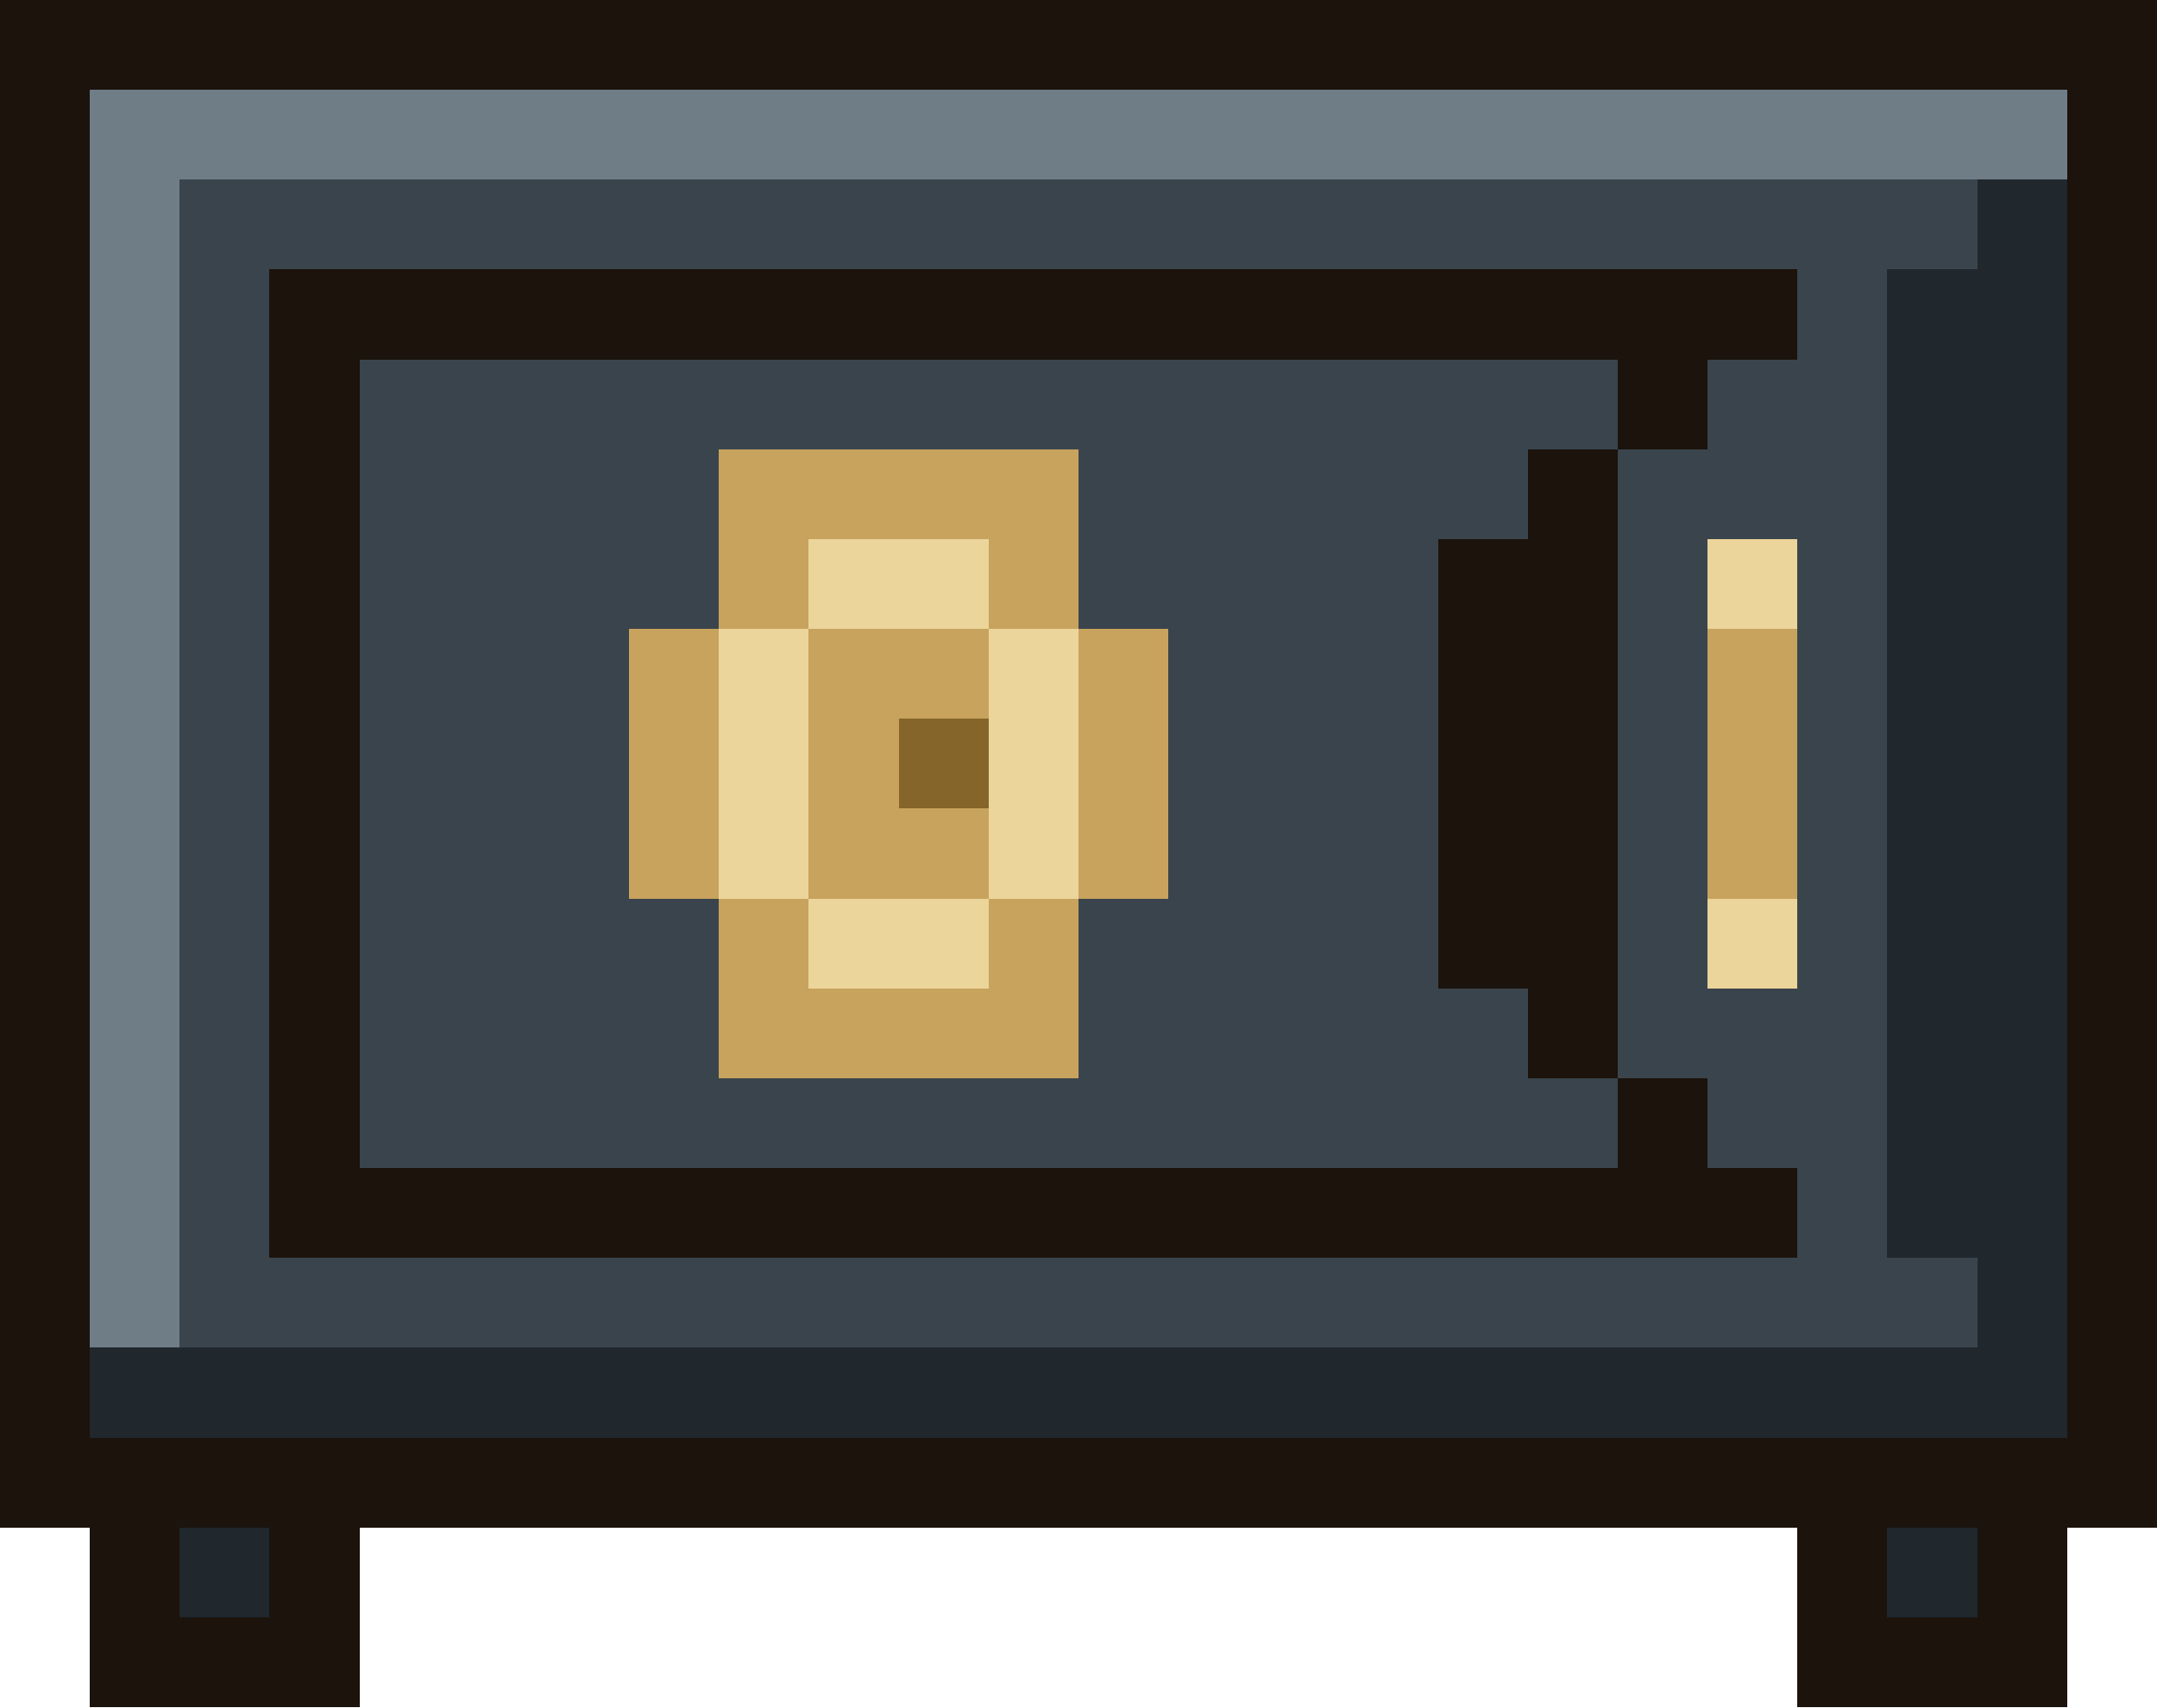
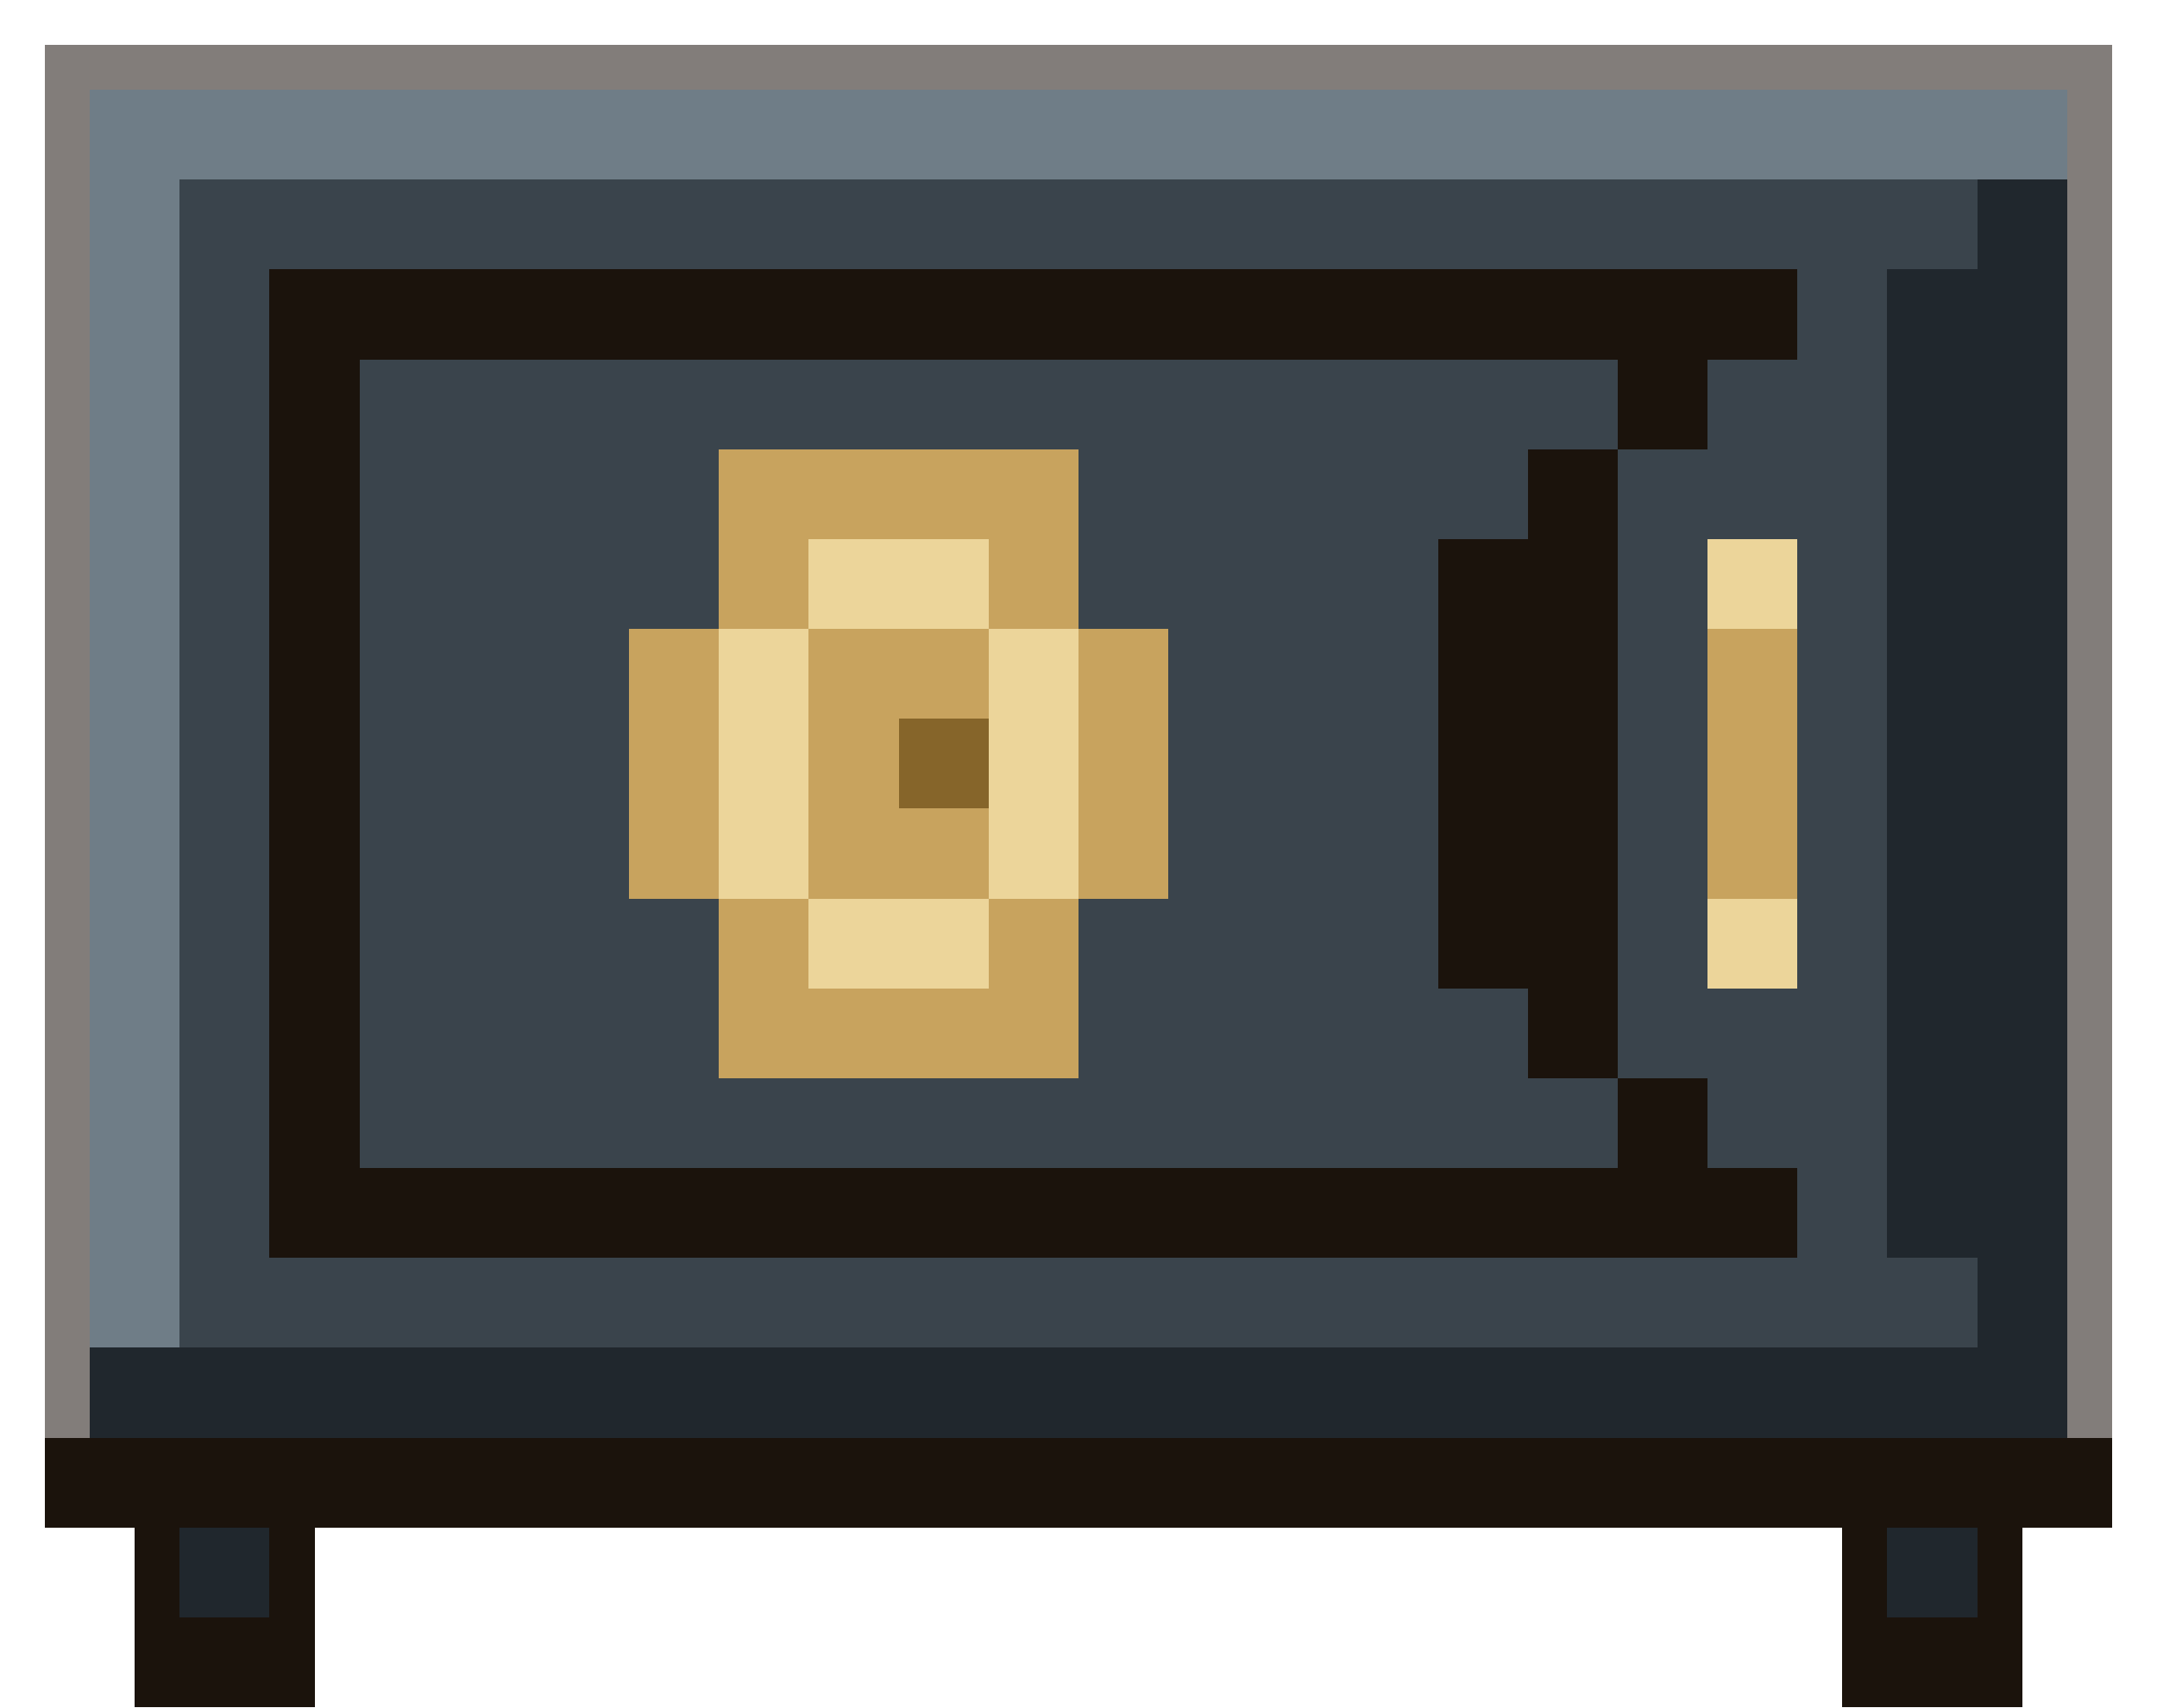
- <svg xmlns="http://www.w3.org/2000/svg" viewBox="0 0 24 19" width="96" height="76" shape-rendering="crispEdges">
-   <rect x="0" y="0" width="24" height="1" fill="#1b130c" />
-   <rect x="0" y="1" width="1" height="1" fill="#1b130c" />
-   <rect x="1" y="1" width="22" height="1" fill="#6f7d87" />
-   <rect x="23" y="1" width="1" height="1" fill="#1b130c" />
-   <rect x="0" y="2" width="1" height="1" fill="#1b130c" />
-   <rect x="1" y="2" width="1" height="1" fill="#6f7d87" />
-   <rect x="2" y="2" width="20" height="1" fill="#3a444c" />
-   <rect x="22" y="2" width="1" height="1" fill="#20272d" />
-   <rect x="23" y="2" width="1" height="1" fill="#1b130c" />
-   <rect x="0" y="3" width="1" height="1" fill="#1b130c" />
-   <rect x="1" y="3" width="1" height="1" fill="#6f7d87" />
-   <rect x="2" y="3" width="1" height="1" fill="#3a444c" />
-   <rect x="3" y="3" width="17" height="1" fill="#1b130c" />
-   <rect x="20" y="3" width="1" height="1" fill="#3a444c" />
-   <rect x="21" y="3" width="2" height="1" fill="#20272d" />
-   <rect x="23" y="3" width="1" height="1" fill="#1b130c" />
-   <rect x="0" y="4" width="1" height="1" fill="#1b130c" />
-   <rect x="1" y="4" width="1" height="1" fill="#6f7d87" />
-   <rect x="2" y="4" width="1" height="1" fill="#3a444c" />
-   <rect x="3" y="4" width="1" height="1" fill="#1b130c" />
-   <rect x="4" y="4" width="14" height="1" fill="#3a444c" />
-   <rect x="18" y="4" width="1" height="1" fill="#1b130c" />
-   <rect x="19" y="4" width="2" height="1" fill="#3a444c" />
-   <rect x="21" y="4" width="2" height="1" fill="#20272d" />
-   <rect x="23" y="4" width="1" height="1" fill="#1b130c" />
-   <rect x="0" y="5" width="1" height="1" fill="#1b130c" />
-   <rect x="1" y="5" width="1" height="1" fill="#6f7d87" />
-   <rect x="2" y="5" width="1" height="1" fill="#3a444c" />
-   <rect x="3" y="5" width="1" height="1" fill="#1b130c" />
-   <rect x="4" y="5" width="4" height="1" fill="#3a444c" />
-   <rect x="8" y="5" width="4" height="1" fill="#c8a35e" />
-   <rect x="12" y="5" width="5" height="1" fill="#3a444c" />
-   <rect x="17" y="5" width="1" height="1" fill="#1b130c" />
-   <rect x="18" y="5" width="3" height="1" fill="#3a444c" />
-   <rect x="21" y="5" width="2" height="1" fill="#20272d" />
-   <rect x="23" y="5" width="1" height="1" fill="#1b130c" />
-   <rect x="0" y="6" width="1" height="1" fill="#1b130c" />
-   <rect x="1" y="6" width="1" height="1" fill="#6f7d87" />
-   <rect x="2" y="6" width="1" height="1" fill="#3a444c" />
-   <rect x="3" y="6" width="1" height="1" fill="#1b130c" />
-   <rect x="4" y="6" width="4" height="1" fill="#3a444c" />
-   <rect x="8" y="6" width="1" height="1" fill="#c8a35e" />
-   <rect x="9" y="6" width="2" height="1" fill="#ecd59a" />
-   <rect x="11" y="6" width="1" height="1" fill="#c8a35e" />
-   <rect x="12" y="6" width="4" height="1" fill="#3a444c" />
-   <rect x="16" y="6" width="2" height="1" fill="#1b130c" />
-   <rect x="18" y="6" width="1" height="1" fill="#3a444c" />
-   <rect x="19" y="6" width="1" height="1" fill="#ecd59a" />
-   <rect x="20" y="6" width="1" height="1" fill="#3a444c" />
-   <rect x="21" y="6" width="2" height="1" fill="#20272d" />
-   <rect x="23" y="6" width="1" height="1" fill="#1b130c" />
-   <rect x="0" y="7" width="1" height="1" fill="#1b130c" />
-   <rect x="1" y="7" width="1" height="1" fill="#6f7d87" />
-   <rect x="2" y="7" width="1" height="1" fill="#3a444c" />
-   <rect x="3" y="7" width="1" height="1" fill="#1b130c" />
-   <rect x="4" y="7" width="3" height="1" fill="#3a444c" />
-   <rect x="7" y="7" width="1" height="1" fill="#c8a35e" />
-   <rect x="8" y="7" width="1" height="1" fill="#ecd59a" />
-   <rect x="9" y="7" width="2" height="1" fill="#c8a35e" />
-   <rect x="11" y="7" width="1" height="1" fill="#ecd59a" />
-   <rect x="12" y="7" width="1" height="1" fill="#c8a35e" />
-   <rect x="13" y="7" width="3" height="1" fill="#3a444c" />
-   <rect x="16" y="7" width="2" height="1" fill="#1b130c" />
-   <rect x="18" y="7" width="1" height="1" fill="#3a444c" />
-   <rect x="19" y="7" width="1" height="1" fill="#c8a35e" />
-   <rect x="20" y="7" width="1" height="1" fill="#3a444c" />
-   <rect x="21" y="7" width="2" height="1" fill="#20272d" />
-   <rect x="23" y="7" width="1" height="1" fill="#1b130c" />
-   <rect x="0" y="8" width="1" height="1" fill="#1b130c" />
-   <rect x="1" y="8" width="1" height="1" fill="#6f7d87" />
-   <rect x="2" y="8" width="1" height="1" fill="#3a444c" />
-   <rect x="3" y="8" width="1" height="1" fill="#1b130c" />
-   <rect x="4" y="8" width="3" height="1" fill="#3a444c" />
-   <rect x="7" y="8" width="1" height="1" fill="#c8a35e" />
-   <rect x="8" y="8" width="1" height="1" fill="#ecd59a" />
-   <rect x="9" y="8" width="1" height="1" fill="#c8a35e" />
-   <rect x="10" y="8" width="1" height="1" fill="#86652a" />
-   <rect x="11" y="8" width="1" height="1" fill="#ecd59a" />
-   <rect x="12" y="8" width="1" height="1" fill="#c8a35e" />
-   <rect x="13" y="8" width="3" height="1" fill="#3a444c" />
-   <rect x="16" y="8" width="2" height="1" fill="#1b130c" />
-   <rect x="18" y="8" width="1" height="1" fill="#3a444c" />
-   <rect x="19" y="8" width="1" height="1" fill="#c8a35e" />
-   <rect x="20" y="8" width="1" height="1" fill="#3a444c" />
-   <rect x="21" y="8" width="2" height="1" fill="#20272d" />
-   <rect x="23" y="8" width="1" height="1" fill="#1b130c" />
-   <rect x="0" y="9" width="1" height="1" fill="#1b130c" />
-   <rect x="1" y="9" width="1" height="1" fill="#6f7d87" />
-   <rect x="2" y="9" width="1" height="1" fill="#3a444c" />
-   <rect x="3" y="9" width="1" height="1" fill="#1b130c" />
-   <rect x="4" y="9" width="3" height="1" fill="#3a444c" />
-   <rect x="7" y="9" width="1" height="1" fill="#c8a35e" />
-   <rect x="8" y="9" width="1" height="1" fill="#ecd59a" />
-   <rect x="9" y="9" width="2" height="1" fill="#c8a35e" />
-   <rect x="11" y="9" width="1" height="1" fill="#ecd59a" />
-   <rect x="12" y="9" width="1" height="1" fill="#c8a35e" />
-   <rect x="13" y="9" width="3" height="1" fill="#3a444c" />
-   <rect x="16" y="9" width="2" height="1" fill="#1b130c" />
-   <rect x="18" y="9" width="1" height="1" fill="#3a444c" />
-   <rect x="19" y="9" width="1" height="1" fill="#c8a35e" />
-   <rect x="20" y="9" width="1" height="1" fill="#3a444c" />
-   <rect x="21" y="9" width="2" height="1" fill="#20272d" />
-   <rect x="23" y="9" width="1" height="1" fill="#1b130c" />
-   <rect x="0" y="10" width="1" height="1" fill="#1b130c" />
-   <rect x="1" y="10" width="1" height="1" fill="#6f7d87" />
-   <rect x="2" y="10" width="1" height="1" fill="#3a444c" />
-   <rect x="3" y="10" width="1" height="1" fill="#1b130c" />
-   <rect x="4" y="10" width="4" height="1" fill="#3a444c" />
-   <rect x="8" y="10" width="1" height="1" fill="#c8a35e" />
-   <rect x="9" y="10" width="2" height="1" fill="#ecd59a" />
-   <rect x="11" y="10" width="1" height="1" fill="#c8a35e" />
-   <rect x="12" y="10" width="4" height="1" fill="#3a444c" />
-   <rect x="16" y="10" width="2" height="1" fill="#1b130c" />
-   <rect x="18" y="10" width="1" height="1" fill="#3a444c" />
-   <rect x="19" y="10" width="1" height="1" fill="#ecd59a" />
-   <rect x="20" y="10" width="1" height="1" fill="#3a444c" />
-   <rect x="21" y="10" width="2" height="1" fill="#20272d" />
-   <rect x="23" y="10" width="1" height="1" fill="#1b130c" />
-   <rect x="0" y="11" width="1" height="1" fill="#1b130c" />
-   <rect x="1" y="11" width="1" height="1" fill="#6f7d87" />
-   <rect x="2" y="11" width="1" height="1" fill="#3a444c" />
-   <rect x="3" y="11" width="1" height="1" fill="#1b130c" />
-   <rect x="4" y="11" width="4" height="1" fill="#3a444c" />
-   <rect x="8" y="11" width="4" height="1" fill="#c8a35e" />
-   <rect x="12" y="11" width="5" height="1" fill="#3a444c" />
-   <rect x="17" y="11" width="1" height="1" fill="#1b130c" />
-   <rect x="18" y="11" width="3" height="1" fill="#3a444c" />
-   <rect x="21" y="11" width="2" height="1" fill="#20272d" />
-   <rect x="23" y="11" width="1" height="1" fill="#1b130c" />
-   <rect x="0" y="12" width="1" height="1" fill="#1b130c" />
-   <rect x="1" y="12" width="1" height="1" fill="#6f7d87" />
-   <rect x="2" y="12" width="1" height="1" fill="#3a444c" />
-   <rect x="3" y="12" width="1" height="1" fill="#1b130c" />
-   <rect x="4" y="12" width="14" height="1" fill="#3a444c" />
-   <rect x="18" y="12" width="1" height="1" fill="#1b130c" />
-   <rect x="19" y="12" width="2" height="1" fill="#3a444c" />
-   <rect x="21" y="12" width="2" height="1" fill="#20272d" />
-   <rect x="23" y="12" width="1" height="1" fill="#1b130c" />
-   <rect x="0" y="13" width="1" height="1" fill="#1b130c" />
-   <rect x="1" y="13" width="1" height="1" fill="#6f7d87" />
-   <rect x="2" y="13" width="1" height="1" fill="#3a444c" />
-   <rect x="3" y="13" width="17" height="1" fill="#1b130c" />
-   <rect x="20" y="13" width="1" height="1" fill="#3a444c" />
-   <rect x="21" y="13" width="2" height="1" fill="#20272d" />
-   <rect x="23" y="13" width="1" height="1" fill="#1b130c" />
-   <rect x="0" y="14" width="1" height="1" fill="#1b130c" />
-   <rect x="1" y="14" width="1" height="1" fill="#6f7d87" />
-   <rect x="2" y="14" width="20" height="1" fill="#3a444c" />
-   <rect x="22" y="14" width="1" height="1" fill="#20272d" />
-   <rect x="23" y="14" width="1" height="1" fill="#1b130c" />
-   <rect x="0" y="15" width="1" height="1" fill="#1b130c" />
-   <rect x="1" y="15" width="22" height="1" fill="#20272d" />
-   <rect x="23" y="15" width="1" height="1" fill="#1b130c" />
-   <rect x="0" y="16" width="24" height="1" fill="#1b130c" />
-   <rect x="1" y="17" width="1" height="1" fill="#1b130c" />
-   <rect x="2" y="17" width="1" height="1" fill="#20272d" />
-   <rect x="3" y="17" width="1" height="1" fill="#1b130c" />
-   <rect x="20" y="17" width="1" height="1" fill="#1b130c" />
-   <rect x="21" y="17" width="1" height="1" fill="#20272d" />
-   <rect x="22" y="17" width="1" height="1" fill="#1b130c" />
-   <rect x="1" y="18" width="3" height="1" fill="#1b130c" />
-   <rect x="20" y="18" width="3" height="1" fill="#1b130c" />
+ <svg xmlns="http://www.w3.org/2000/svg" viewBox="0 0 48 38" width="96" height="76" shape-rendering="crispEdges">
+   <rect x="1" y="1" width="46" height="1" fill="#1b130c" opacity="0.55" />
+   <rect x="1" y="2" width="1" height="1" fill="#1b130c" opacity="0.55" />
+   <rect x="2" y="2" width="44" height="1" fill="#6f7d87" />
+   <rect x="46" y="2" width="1" height="1" fill="#1b130c" opacity="0.55" />
+   <rect x="1" y="3" width="1" height="1" fill="#1b130c" opacity="0.55" />
+   <rect x="2" y="3" width="44" height="1" fill="#6f7d87" />
+   <rect x="46" y="3" width="1" height="1" fill="#1b130c" opacity="0.55" />
+   <rect x="1" y="4" width="1" height="1" fill="#1b130c" opacity="0.55" />
+   <rect x="2" y="4" width="2" height="1" fill="#6f7d87" />
+   <rect x="4" y="4" width="40" height="1" fill="#3a444c" />
+   <rect x="44" y="4" width="2" height="1" fill="#20272d" />
+   <rect x="46" y="4" width="1" height="1" fill="#1b130c" opacity="0.55" />
+   <rect x="1" y="5" width="1" height="1" fill="#1b130c" opacity="0.55" />
+   <rect x="2" y="5" width="2" height="1" fill="#6f7d87" />
+   <rect x="4" y="5" width="40" height="1" fill="#3a444c" />
+   <rect x="44" y="5" width="2" height="1" fill="#20272d" />
+   <rect x="46" y="5" width="1" height="1" fill="#1b130c" opacity="0.55" />
+   <rect x="1" y="6" width="1" height="1" fill="#1b130c" opacity="0.55" />
+   <rect x="2" y="6" width="2" height="1" fill="#6f7d87" />
+   <rect x="4" y="6" width="2" height="1" fill="#3a444c" />
+   <rect x="6" y="6" width="34" height="1" fill="#1b130c" />
+   <rect x="40" y="6" width="2" height="1" fill="#3a444c" />
+   <rect x="42" y="6" width="4" height="1" fill="#20272d" />
+   <rect x="46" y="6" width="1" height="1" fill="#1b130c" opacity="0.55" />
+   <rect x="1" y="7" width="1" height="1" fill="#1b130c" opacity="0.55" />
+   <rect x="2" y="7" width="2" height="1" fill="#6f7d87" />
+   <rect x="4" y="7" width="2" height="1" fill="#3a444c" />
+   <rect x="6" y="7" width="34" height="1" fill="#1b130c" />
+   <rect x="40" y="7" width="2" height="1" fill="#3a444c" />
+   <rect x="42" y="7" width="4" height="1" fill="#20272d" />
+   <rect x="46" y="7" width="1" height="1" fill="#1b130c" opacity="0.55" />
+   <rect x="1" y="8" width="1" height="1" fill="#1b130c" opacity="0.55" />
+   <rect x="2" y="8" width="2" height="1" fill="#6f7d87" />
+   <rect x="4" y="8" width="2" height="1" fill="#3a444c" />
+   <rect x="6" y="8" width="2" height="1" fill="#1b130c" />
+   <rect x="8" y="8" width="28" height="1" fill="#3a444c" />
+   <rect x="36" y="8" width="2" height="1" fill="#1b130c" />
+   <rect x="38" y="8" width="4" height="1" fill="#3a444c" />
+   <rect x="42" y="8" width="4" height="1" fill="#20272d" />
+   <rect x="46" y="8" width="1" height="1" fill="#1b130c" opacity="0.55" />
+   <rect x="1" y="9" width="1" height="1" fill="#1b130c" opacity="0.55" />
+   <rect x="2" y="9" width="2" height="1" fill="#6f7d87" />
+   <rect x="4" y="9" width="2" height="1" fill="#3a444c" />
+   <rect x="6" y="9" width="2" height="1" fill="#1b130c" />
+   <rect x="8" y="9" width="28" height="1" fill="#3a444c" />
+   <rect x="36" y="9" width="2" height="1" fill="#1b130c" />
+   <rect x="38" y="9" width="4" height="1" fill="#3a444c" />
+   <rect x="42" y="9" width="4" height="1" fill="#20272d" />
+   <rect x="46" y="9" width="1" height="1" fill="#1b130c" opacity="0.55" />
+   <rect x="1" y="10" width="1" height="1" fill="#1b130c" opacity="0.55" />
+   <rect x="2" y="10" width="2" height="1" fill="#6f7d87" />
+   <rect x="4" y="10" width="2" height="1" fill="#3a444c" />
+   <rect x="6" y="10" width="2" height="1" fill="#1b130c" />
+   <rect x="8" y="10" width="8" height="1" fill="#3a444c" />
+   <rect x="16" y="10" width="8" height="1" fill="#c8a35e" />
+   <rect x="24" y="10" width="10" height="1" fill="#3a444c" />
+   <rect x="34" y="10" width="2" height="1" fill="#1b130c" />
+   <rect x="36" y="10" width="6" height="1" fill="#3a444c" />
+   <rect x="42" y="10" width="4" height="1" fill="#20272d" />
+   <rect x="46" y="10" width="1" height="1" fill="#1b130c" opacity="0.55" />
+   <rect x="1" y="11" width="1" height="1" fill="#1b130c" opacity="0.55" />
+   <rect x="2" y="11" width="2" height="1" fill="#6f7d87" />
+   <rect x="4" y="11" width="2" height="1" fill="#3a444c" />
+   <rect x="6" y="11" width="2" height="1" fill="#1b130c" />
+   <rect x="8" y="11" width="8" height="1" fill="#3a444c" />
+   <rect x="16" y="11" width="8" height="1" fill="#c8a35e" />
+   <rect x="24" y="11" width="10" height="1" fill="#3a444c" />
+   <rect x="34" y="11" width="2" height="1" fill="#1b130c" />
+   <rect x="36" y="11" width="6" height="1" fill="#3a444c" />
+   <rect x="42" y="11" width="4" height="1" fill="#20272d" />
+   <rect x="46" y="11" width="1" height="1" fill="#1b130c" opacity="0.55" />
+   <rect x="1" y="12" width="1" height="1" fill="#1b130c" opacity="0.55" />
+   <rect x="2" y="12" width="2" height="1" fill="#6f7d87" />
+   <rect x="4" y="12" width="2" height="1" fill="#3a444c" />
+   <rect x="6" y="12" width="2" height="1" fill="#1b130c" />
+   <rect x="8" y="12" width="8" height="1" fill="#3a444c" />
+   <rect x="16" y="12" width="2" height="1" fill="#c8a35e" />
+   <rect x="18" y="12" width="4" height="1" fill="#ecd59a" />
+   <rect x="22" y="12" width="2" height="1" fill="#c8a35e" />
+   <rect x="24" y="12" width="8" height="1" fill="#3a444c" />
+   <rect x="32" y="12" width="4" height="1" fill="#1b130c" />
+   <rect x="36" y="12" width="2" height="1" fill="#3a444c" />
+   <rect x="38" y="12" width="2" height="1" fill="#ecd59a" />
+   <rect x="40" y="12" width="2" height="1" fill="#3a444c" />
+   <rect x="42" y="12" width="4" height="1" fill="#20272d" />
+   <rect x="46" y="12" width="1" height="1" fill="#1b130c" opacity="0.55" />
+   <rect x="1" y="13" width="1" height="1" fill="#1b130c" opacity="0.55" />
+   <rect x="2" y="13" width="2" height="1" fill="#6f7d87" />
+   <rect x="4" y="13" width="2" height="1" fill="#3a444c" />
+   <rect x="6" y="13" width="2" height="1" fill="#1b130c" />
+   <rect x="8" y="13" width="8" height="1" fill="#3a444c" />
+   <rect x="16" y="13" width="2" height="1" fill="#c8a35e" />
+   <rect x="18" y="13" width="4" height="1" fill="#ecd59a" />
+   <rect x="22" y="13" width="2" height="1" fill="#c8a35e" />
+   <rect x="24" y="13" width="8" height="1" fill="#3a444c" />
+   <rect x="32" y="13" width="4" height="1" fill="#1b130c" />
+   <rect x="36" y="13" width="2" height="1" fill="#3a444c" />
+   <rect x="38" y="13" width="2" height="1" fill="#ecd59a" />
+   <rect x="40" y="13" width="2" height="1" fill="#3a444c" />
+   <rect x="42" y="13" width="4" height="1" fill="#20272d" />
+   <rect x="46" y="13" width="1" height="1" fill="#1b130c" opacity="0.55" />
+   <rect x="1" y="14" width="1" height="1" fill="#1b130c" opacity="0.55" />
+   <rect x="2" y="14" width="2" height="1" fill="#6f7d87" />
+   <rect x="4" y="14" width="2" height="1" fill="#3a444c" />
+   <rect x="6" y="14" width="2" height="1" fill="#1b130c" />
+   <rect x="8" y="14" width="6" height="1" fill="#3a444c" />
+   <rect x="14" y="14" width="2" height="1" fill="#c8a35e" />
+   <rect x="16" y="14" width="2" height="1" fill="#ecd59a" />
+   <rect x="18" y="14" width="4" height="1" fill="#c8a35e" />
+   <rect x="22" y="14" width="2" height="1" fill="#ecd59a" />
+   <rect x="24" y="14" width="2" height="1" fill="#c8a35e" />
+   <rect x="26" y="14" width="6" height="1" fill="#3a444c" />
+   <rect x="32" y="14" width="4" height="1" fill="#1b130c" />
+   <rect x="36" y="14" width="2" height="1" fill="#3a444c" />
+   <rect x="38" y="14" width="2" height="1" fill="#c8a35e" />
+   <rect x="40" y="14" width="2" height="1" fill="#3a444c" />
+   <rect x="42" y="14" width="4" height="1" fill="#20272d" />
+   <rect x="46" y="14" width="1" height="1" fill="#1b130c" opacity="0.55" />
+   <rect x="1" y="15" width="1" height="1" fill="#1b130c" opacity="0.55" />
+   <rect x="2" y="15" width="2" height="1" fill="#6f7d87" />
+   <rect x="4" y="15" width="2" height="1" fill="#3a444c" />
+   <rect x="6" y="15" width="2" height="1" fill="#1b130c" />
+   <rect x="8" y="15" width="6" height="1" fill="#3a444c" />
+   <rect x="14" y="15" width="2" height="1" fill="#c8a35e" />
+   <rect x="16" y="15" width="2" height="1" fill="#ecd59a" />
+   <rect x="18" y="15" width="4" height="1" fill="#c8a35e" />
+   <rect x="22" y="15" width="2" height="1" fill="#ecd59a" />
+   <rect x="24" y="15" width="2" height="1" fill="#c8a35e" />
+   <rect x="26" y="15" width="6" height="1" fill="#3a444c" />
+   <rect x="32" y="15" width="4" height="1" fill="#1b130c" />
+   <rect x="36" y="15" width="2" height="1" fill="#3a444c" />
+   <rect x="38" y="15" width="2" height="1" fill="#c8a35e" />
+   <rect x="40" y="15" width="2" height="1" fill="#3a444c" />
+   <rect x="42" y="15" width="4" height="1" fill="#20272d" />
+   <rect x="46" y="15" width="1" height="1" fill="#1b130c" opacity="0.55" />
+   <rect x="1" y="16" width="1" height="1" fill="#1b130c" opacity="0.55" />
+   <rect x="2" y="16" width="2" height="1" fill="#6f7d87" />
+   <rect x="4" y="16" width="2" height="1" fill="#3a444c" />
+   <rect x="6" y="16" width="2" height="1" fill="#1b130c" />
+   <rect x="8" y="16" width="6" height="1" fill="#3a444c" />
+   <rect x="14" y="16" width="2" height="1" fill="#c8a35e" />
+   <rect x="16" y="16" width="2" height="1" fill="#ecd59a" />
+   <rect x="18" y="16" width="2" height="1" fill="#c8a35e" />
+   <rect x="20" y="16" width="2" height="1" fill="#86652a" />
+   <rect x="22" y="16" width="2" height="1" fill="#ecd59a" />
+   <rect x="24" y="16" width="2" height="1" fill="#c8a35e" />
+   <rect x="26" y="16" width="6" height="1" fill="#3a444c" />
+   <rect x="32" y="16" width="4" height="1" fill="#1b130c" />
+   <rect x="36" y="16" width="2" height="1" fill="#3a444c" />
+   <rect x="38" y="16" width="2" height="1" fill="#c8a35e" />
+   <rect x="40" y="16" width="2" height="1" fill="#3a444c" />
+   <rect x="42" y="16" width="4" height="1" fill="#20272d" />
+   <rect x="46" y="16" width="1" height="1" fill="#1b130c" opacity="0.55" />
+   <rect x="1" y="17" width="1" height="1" fill="#1b130c" opacity="0.55" />
+   <rect x="2" y="17" width="2" height="1" fill="#6f7d87" />
+   <rect x="4" y="17" width="2" height="1" fill="#3a444c" />
+   <rect x="6" y="17" width="2" height="1" fill="#1b130c" />
+   <rect x="8" y="17" width="6" height="1" fill="#3a444c" />
+   <rect x="14" y="17" width="2" height="1" fill="#c8a35e" />
+   <rect x="16" y="17" width="2" height="1" fill="#ecd59a" />
+   <rect x="18" y="17" width="2" height="1" fill="#c8a35e" />
+   <rect x="20" y="17" width="2" height="1" fill="#86652a" />
+   <rect x="22" y="17" width="2" height="1" fill="#ecd59a" />
+   <rect x="24" y="17" width="2" height="1" fill="#c8a35e" />
+   <rect x="26" y="17" width="6" height="1" fill="#3a444c" />
+   <rect x="32" y="17" width="4" height="1" fill="#1b130c" />
+   <rect x="36" y="17" width="2" height="1" fill="#3a444c" />
+   <rect x="38" y="17" width="2" height="1" fill="#c8a35e" />
+   <rect x="40" y="17" width="2" height="1" fill="#3a444c" />
+   <rect x="42" y="17" width="4" height="1" fill="#20272d" />
+   <rect x="46" y="17" width="1" height="1" fill="#1b130c" opacity="0.55" />
+   <rect x="1" y="18" width="1" height="1" fill="#1b130c" opacity="0.55" />
+   <rect x="2" y="18" width="2" height="1" fill="#6f7d87" />
+   <rect x="4" y="18" width="2" height="1" fill="#3a444c" />
+   <rect x="6" y="18" width="2" height="1" fill="#1b130c" />
+   <rect x="8" y="18" width="6" height="1" fill="#3a444c" />
+   <rect x="14" y="18" width="2" height="1" fill="#c8a35e" />
+   <rect x="16" y="18" width="2" height="1" fill="#ecd59a" />
+   <rect x="18" y="18" width="4" height="1" fill="#c8a35e" />
+   <rect x="22" y="18" width="2" height="1" fill="#ecd59a" />
+   <rect x="24" y="18" width="2" height="1" fill="#c8a35e" />
+   <rect x="26" y="18" width="6" height="1" fill="#3a444c" />
+   <rect x="32" y="18" width="4" height="1" fill="#1b130c" />
+   <rect x="36" y="18" width="2" height="1" fill="#3a444c" />
+   <rect x="38" y="18" width="2" height="1" fill="#c8a35e" />
+   <rect x="40" y="18" width="2" height="1" fill="#3a444c" />
+   <rect x="42" y="18" width="4" height="1" fill="#20272d" />
+   <rect x="46" y="18" width="1" height="1" fill="#1b130c" opacity="0.55" />
+   <rect x="1" y="19" width="1" height="1" fill="#1b130c" opacity="0.55" />
+   <rect x="2" y="19" width="2" height="1" fill="#6f7d87" />
+   <rect x="4" y="19" width="2" height="1" fill="#3a444c" />
+   <rect x="6" y="19" width="2" height="1" fill="#1b130c" />
+   <rect x="8" y="19" width="6" height="1" fill="#3a444c" />
+   <rect x="14" y="19" width="2" height="1" fill="#c8a35e" />
+   <rect x="16" y="19" width="2" height="1" fill="#ecd59a" />
+   <rect x="18" y="19" width="4" height="1" fill="#c8a35e" />
+   <rect x="22" y="19" width="2" height="1" fill="#ecd59a" />
+   <rect x="24" y="19" width="2" height="1" fill="#c8a35e" />
+   <rect x="26" y="19" width="6" height="1" fill="#3a444c" />
+   <rect x="32" y="19" width="4" height="1" fill="#1b130c" />
+   <rect x="36" y="19" width="2" height="1" fill="#3a444c" />
+   <rect x="38" y="19" width="2" height="1" fill="#c8a35e" />
+   <rect x="40" y="19" width="2" height="1" fill="#3a444c" />
+   <rect x="42" y="19" width="4" height="1" fill="#20272d" />
+   <rect x="46" y="19" width="1" height="1" fill="#1b130c" opacity="0.55" />
+   <rect x="1" y="20" width="1" height="1" fill="#1b130c" opacity="0.55" />
+   <rect x="2" y="20" width="2" height="1" fill="#6f7d87" />
+   <rect x="4" y="20" width="2" height="1" fill="#3a444c" />
+   <rect x="6" y="20" width="2" height="1" fill="#1b130c" />
+   <rect x="8" y="20" width="8" height="1" fill="#3a444c" />
+   <rect x="16" y="20" width="2" height="1" fill="#c8a35e" />
+   <rect x="18" y="20" width="4" height="1" fill="#ecd59a" />
+   <rect x="22" y="20" width="2" height="1" fill="#c8a35e" />
+   <rect x="24" y="20" width="8" height="1" fill="#3a444c" />
+   <rect x="32" y="20" width="4" height="1" fill="#1b130c" />
+   <rect x="36" y="20" width="2" height="1" fill="#3a444c" />
+   <rect x="38" y="20" width="2" height="1" fill="#ecd59a" />
+   <rect x="40" y="20" width="2" height="1" fill="#3a444c" />
+   <rect x="42" y="20" width="4" height="1" fill="#20272d" />
+   <rect x="46" y="20" width="1" height="1" fill="#1b130c" opacity="0.55" />
+   <rect x="1" y="21" width="1" height="1" fill="#1b130c" opacity="0.55" />
+   <rect x="2" y="21" width="2" height="1" fill="#6f7d87" />
+   <rect x="4" y="21" width="2" height="1" fill="#3a444c" />
+   <rect x="6" y="21" width="2" height="1" fill="#1b130c" />
+   <rect x="8" y="21" width="8" height="1" fill="#3a444c" />
+   <rect x="16" y="21" width="2" height="1" fill="#c8a35e" />
+   <rect x="18" y="21" width="4" height="1" fill="#ecd59a" />
+   <rect x="22" y="21" width="2" height="1" fill="#c8a35e" />
+   <rect x="24" y="21" width="8" height="1" fill="#3a444c" />
+   <rect x="32" y="21" width="4" height="1" fill="#1b130c" />
+   <rect x="36" y="21" width="2" height="1" fill="#3a444c" />
+   <rect x="38" y="21" width="2" height="1" fill="#ecd59a" />
+   <rect x="40" y="21" width="2" height="1" fill="#3a444c" />
+   <rect x="42" y="21" width="4" height="1" fill="#20272d" />
+   <rect x="46" y="21" width="1" height="1" fill="#1b130c" opacity="0.55" />
+   <rect x="1" y="22" width="1" height="1" fill="#1b130c" opacity="0.55" />
+   <rect x="2" y="22" width="2" height="1" fill="#6f7d87" />
+   <rect x="4" y="22" width="2" height="1" fill="#3a444c" />
+   <rect x="6" y="22" width="2" height="1" fill="#1b130c" />
+   <rect x="8" y="22" width="8" height="1" fill="#3a444c" />
+   <rect x="16" y="22" width="8" height="1" fill="#c8a35e" />
+   <rect x="24" y="22" width="10" height="1" fill="#3a444c" />
+   <rect x="34" y="22" width="2" height="1" fill="#1b130c" />
+   <rect x="36" y="22" width="6" height="1" fill="#3a444c" />
+   <rect x="42" y="22" width="4" height="1" fill="#20272d" />
+   <rect x="46" y="22" width="1" height="1" fill="#1b130c" opacity="0.55" />
+   <rect x="1" y="23" width="1" height="1" fill="#1b130c" opacity="0.55" />
+   <rect x="2" y="23" width="2" height="1" fill="#6f7d87" />
+   <rect x="4" y="23" width="2" height="1" fill="#3a444c" />
+   <rect x="6" y="23" width="2" height="1" fill="#1b130c" />
+   <rect x="8" y="23" width="8" height="1" fill="#3a444c" />
+   <rect x="16" y="23" width="8" height="1" fill="#c8a35e" />
+   <rect x="24" y="23" width="10" height="1" fill="#3a444c" />
+   <rect x="34" y="23" width="2" height="1" fill="#1b130c" />
+   <rect x="36" y="23" width="6" height="1" fill="#3a444c" />
+   <rect x="42" y="23" width="4" height="1" fill="#20272d" />
+   <rect x="46" y="23" width="1" height="1" fill="#1b130c" opacity="0.55" />
+   <rect x="1" y="24" width="1" height="1" fill="#1b130c" opacity="0.55" />
+   <rect x="2" y="24" width="2" height="1" fill="#6f7d87" />
+   <rect x="4" y="24" width="2" height="1" fill="#3a444c" />
+   <rect x="6" y="24" width="2" height="1" fill="#1b130c" />
+   <rect x="8" y="24" width="28" height="1" fill="#3a444c" />
+   <rect x="36" y="24" width="2" height="1" fill="#1b130c" />
+   <rect x="38" y="24" width="4" height="1" fill="#3a444c" />
+   <rect x="42" y="24" width="4" height="1" fill="#20272d" />
+   <rect x="46" y="24" width="1" height="1" fill="#1b130c" opacity="0.55" />
+   <rect x="1" y="25" width="1" height="1" fill="#1b130c" opacity="0.55" />
+   <rect x="2" y="25" width="2" height="1" fill="#6f7d87" />
+   <rect x="4" y="25" width="2" height="1" fill="#3a444c" />
+   <rect x="6" y="25" width="2" height="1" fill="#1b130c" />
+   <rect x="8" y="25" width="28" height="1" fill="#3a444c" />
+   <rect x="36" y="25" width="2" height="1" fill="#1b130c" />
+   <rect x="38" y="25" width="4" height="1" fill="#3a444c" />
+   <rect x="42" y="25" width="4" height="1" fill="#20272d" />
+   <rect x="46" y="25" width="1" height="1" fill="#1b130c" opacity="0.55" />
+   <rect x="1" y="26" width="1" height="1" fill="#1b130c" opacity="0.55" />
+   <rect x="2" y="26" width="2" height="1" fill="#6f7d87" />
+   <rect x="4" y="26" width="2" height="1" fill="#3a444c" />
+   <rect x="6" y="26" width="34" height="1" fill="#1b130c" />
+   <rect x="40" y="26" width="2" height="1" fill="#3a444c" />
+   <rect x="42" y="26" width="4" height="1" fill="#20272d" />
+   <rect x="46" y="26" width="1" height="1" fill="#1b130c" opacity="0.55" />
+   <rect x="1" y="27" width="1" height="1" fill="#1b130c" opacity="0.55" />
+   <rect x="2" y="27" width="2" height="1" fill="#6f7d87" />
+   <rect x="4" y="27" width="2" height="1" fill="#3a444c" />
+   <rect x="6" y="27" width="34" height="1" fill="#1b130c" />
+   <rect x="40" y="27" width="2" height="1" fill="#3a444c" />
+   <rect x="42" y="27" width="4" height="1" fill="#20272d" />
+   <rect x="46" y="27" width="1" height="1" fill="#1b130c" opacity="0.55" />
+   <rect x="1" y="28" width="1" height="1" fill="#1b130c" opacity="0.55" />
+   <rect x="2" y="28" width="2" height="1" fill="#6f7d87" />
+   <rect x="4" y="28" width="40" height="1" fill="#3a444c" />
+   <rect x="44" y="28" width="2" height="1" fill="#20272d" />
+   <rect x="46" y="28" width="1" height="1" fill="#1b130c" opacity="0.55" />
+   <rect x="1" y="29" width="1" height="1" fill="#1b130c" opacity="0.55" />
+   <rect x="2" y="29" width="2" height="1" fill="#6f7d87" />
+   <rect x="4" y="29" width="40" height="1" fill="#3a444c" />
+   <rect x="44" y="29" width="2" height="1" fill="#20272d" />
+   <rect x="46" y="29" width="1" height="1" fill="#1b130c" opacity="0.55" />
+   <rect x="1" y="30" width="1" height="1" fill="#1b130c" opacity="0.55" />
+   <rect x="2" y="30" width="44" height="1" fill="#20272d" />
+   <rect x="46" y="30" width="1" height="1" fill="#1b130c" opacity="0.55" />
+   <rect x="1" y="31" width="1" height="1" fill="#1b130c" opacity="0.55" />
+   <rect x="2" y="31" width="44" height="1" fill="#20272d" />
+   <rect x="46" y="31" width="1" height="1" fill="#1b130c" opacity="0.55" />
+   <rect x="1" y="32" width="46" height="1" fill="#1b130c" />
+   <rect x="1" y="33" width="46" height="1" fill="#1b130c" />
+   <rect x="3" y="34" width="1" height="1" fill="#1b130c" />
+   <rect x="4" y="34" width="2" height="1" fill="#20272d" />
+   <rect x="6" y="34" width="1" height="1" fill="#1b130c" />
+   <rect x="41" y="34" width="1" height="1" fill="#1b130c" />
+   <rect x="42" y="34" width="2" height="1" fill="#20272d" />
+   <rect x="44" y="34" width="1" height="1" fill="#1b130c" />
+   <rect x="3" y="35" width="1" height="1" fill="#1b130c" />
+   <rect x="4" y="35" width="2" height="1" fill="#20272d" />
+   <rect x="6" y="35" width="1" height="1" fill="#1b130c" />
+   <rect x="41" y="35" width="1" height="1" fill="#1b130c" />
+   <rect x="42" y="35" width="2" height="1" fill="#20272d" />
+   <rect x="44" y="35" width="1" height="1" fill="#1b130c" />
+   <rect x="3" y="36" width="4" height="1" fill="#1b130c" />
+   <rect x="41" y="36" width="4" height="1" fill="#1b130c" />
+   <rect x="3" y="37" width="4" height="1" fill="#1b130c" />
+   <rect x="41" y="37" width="4" height="1" fill="#1b130c" />
</svg>
